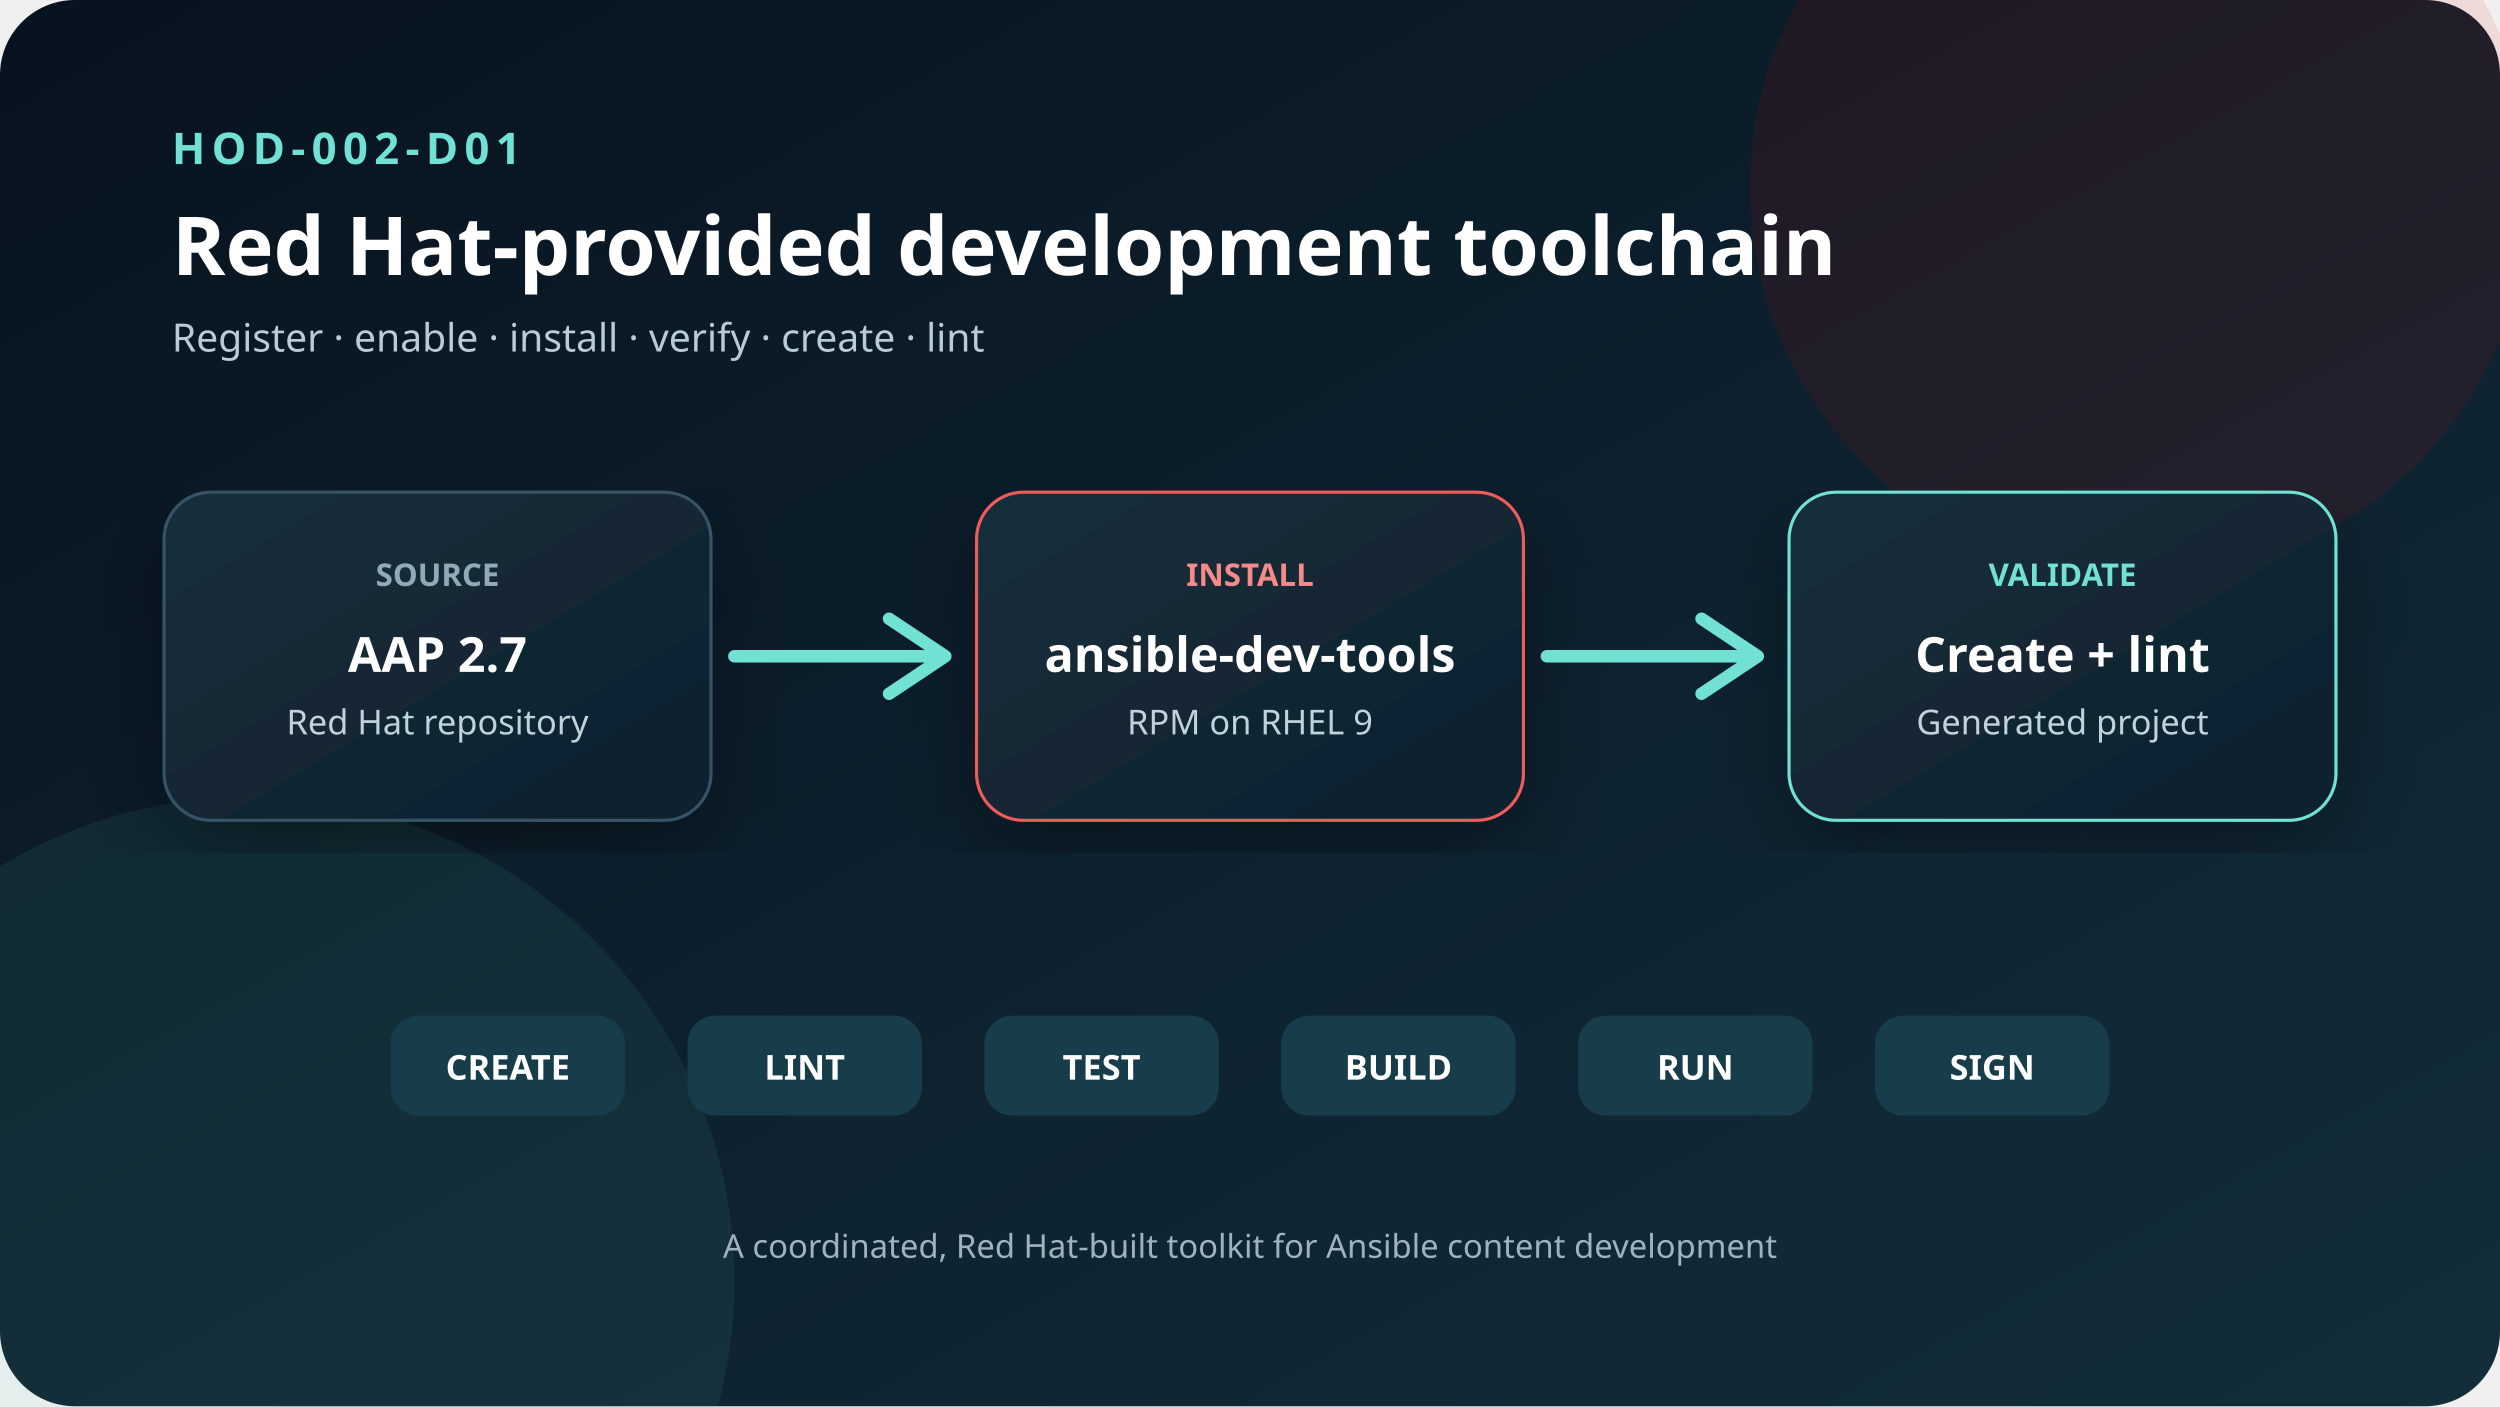
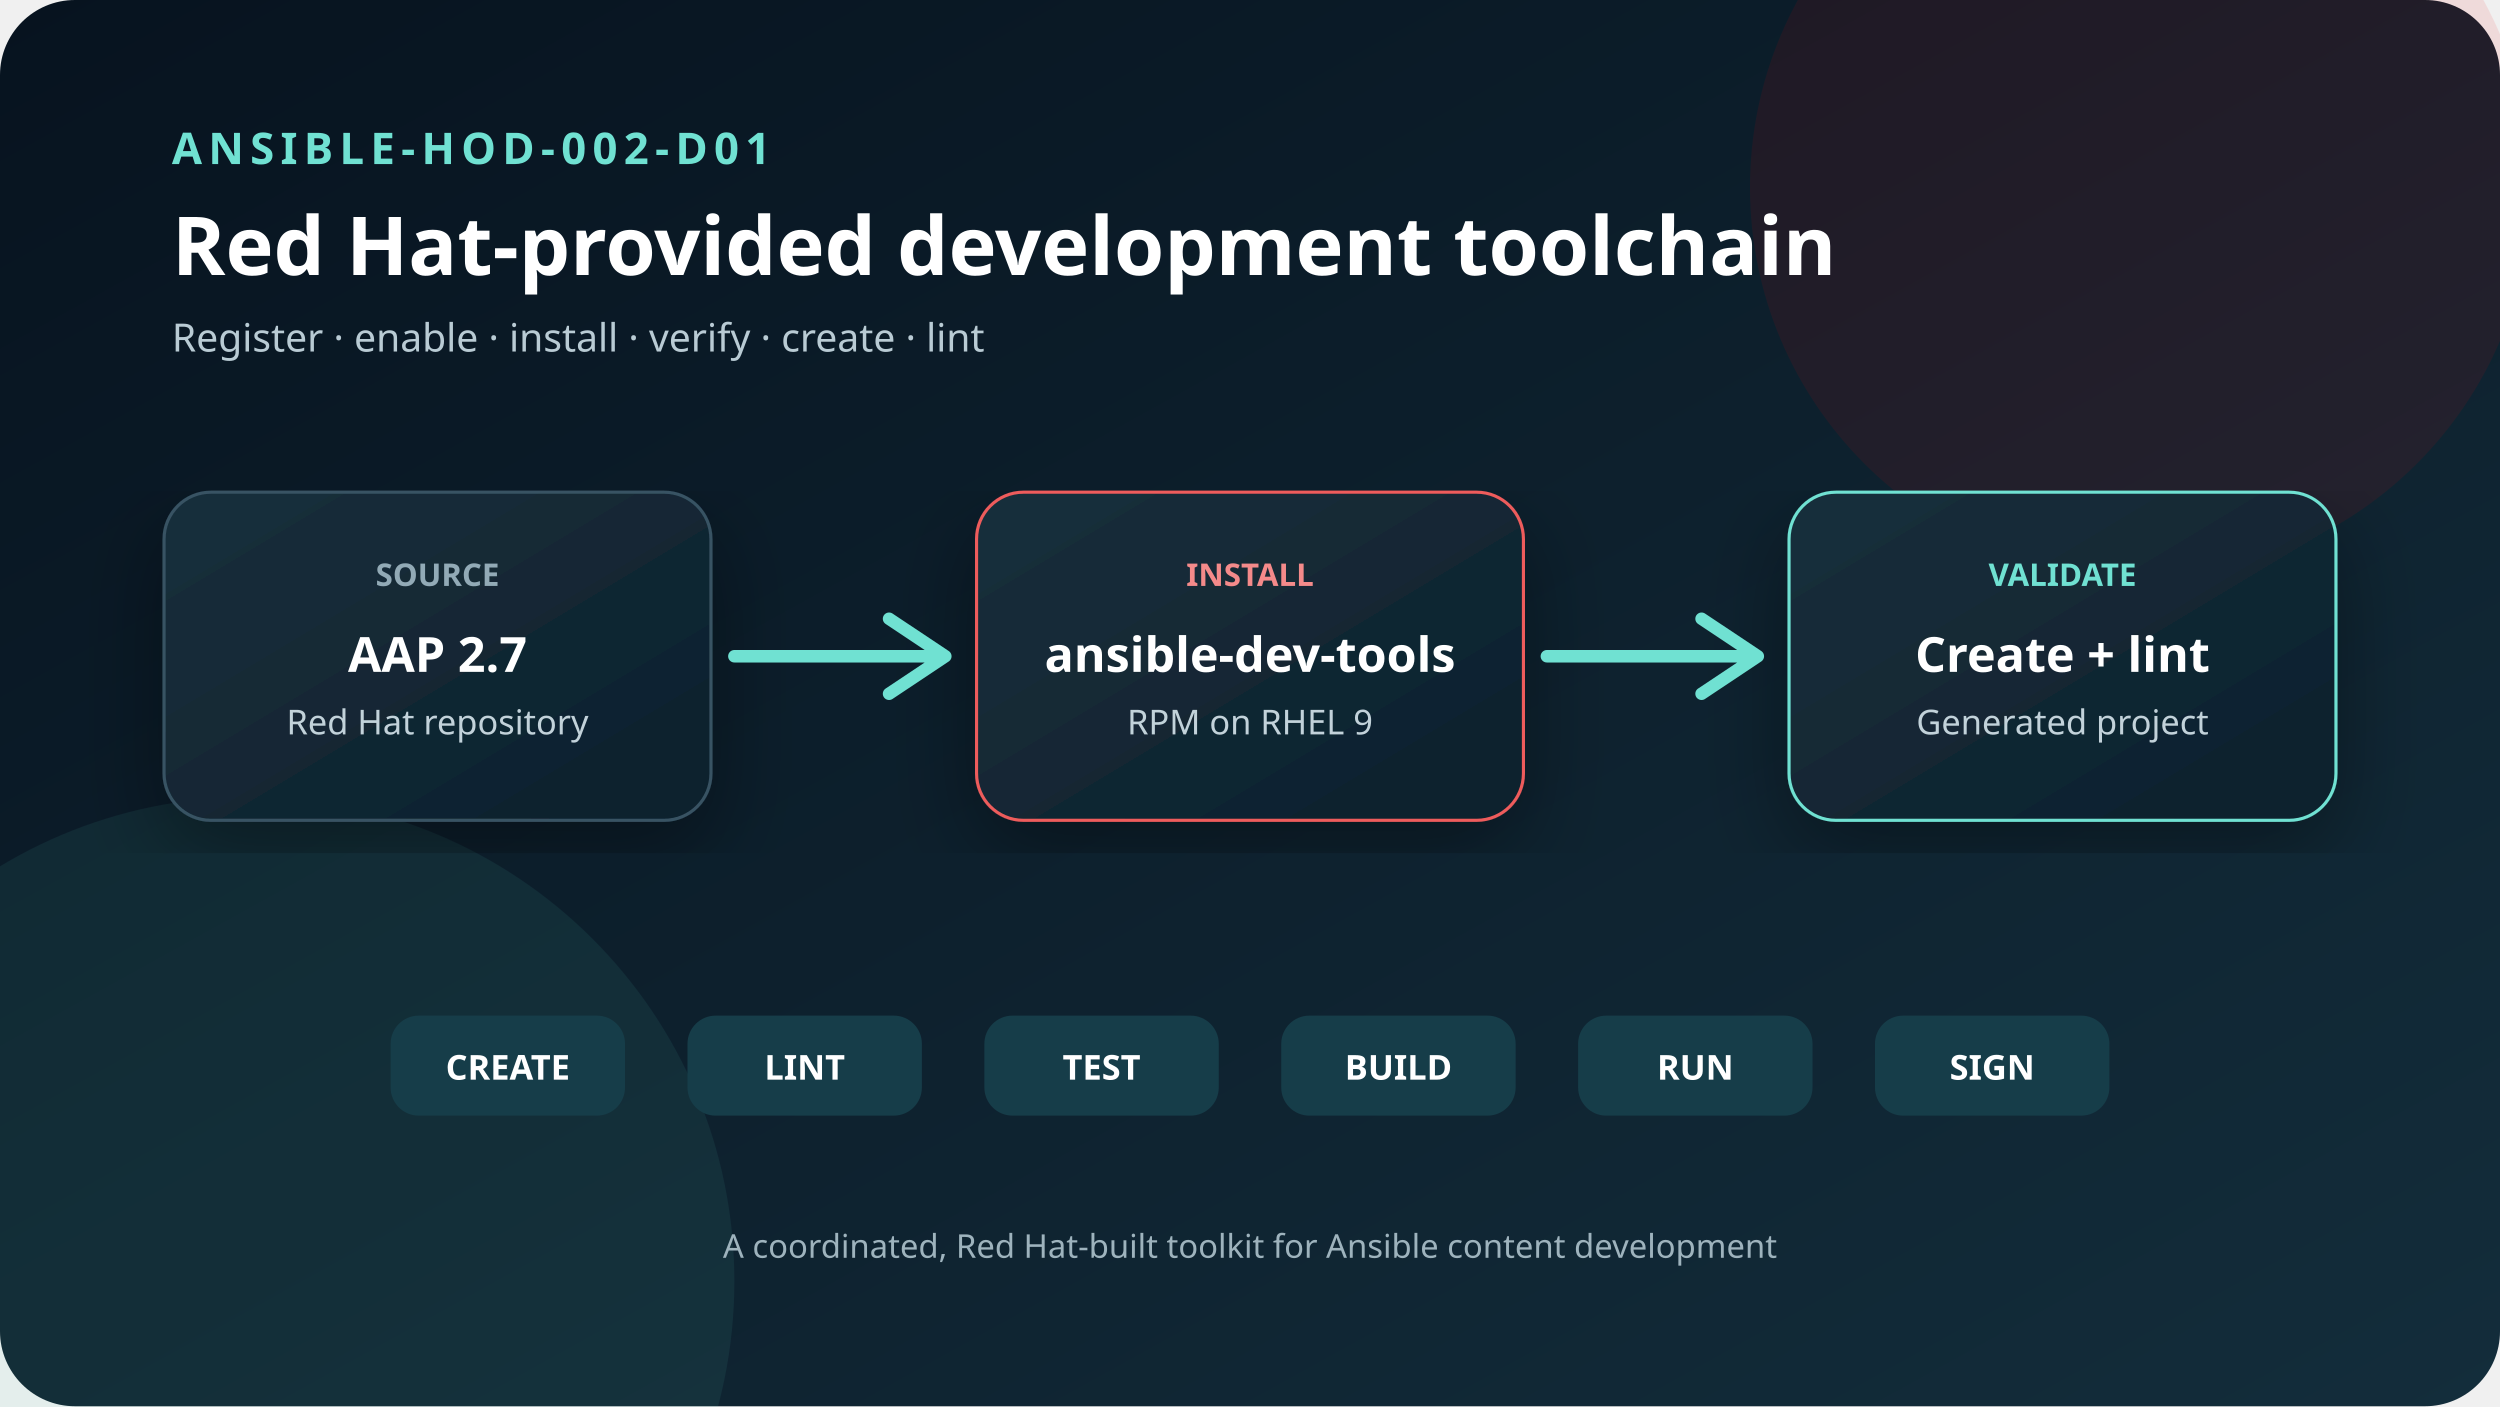
<svg xmlns="http://www.w3.org/2000/svg" viewBox="0 0 1600 900" role="img" aria-labelledby="title desc">
  <defs>
    <linearGradient id="bg" x1="0" y1="0" x2="1" y2="1">
      <stop stop-color="#07131f" />
      <stop offset="1" stop-color="#132d3b" />
    </linearGradient>
    <linearGradient id="card" x1="0" y1="0" x2="1" y2="1">
      <stop stop-color="#172f3c" />
      <stop offset="1" stop-color="#0d202c" />
    </linearGradient>
    <filter id="shadow">
      <feDropShadow dx="0" dy="20" stdDeviation="28" flood-color="#000" flood-opacity=".36" />
    </filter>
  </defs>
  <rect width="1600" height="900" rx="48" fill="url(#bg)" />
  <circle cx="1370" cy="120" r="250" fill="#ee0000" opacity=".09" />
  <circle cx="160" cy="820" r="310" fill="#54d3c2" opacity=".08" />
-   <text x="110" y="105" fill="#70e1d2" font-family="system-ui,sans-serif" font-size="28" font-weight="700" letter-spacing="4">HOD-002-D01</text>
+   <text x="110" y="105" fill="#70e1d2" font-family="system-ui,sans-serif" font-size="28" font-weight="700" letter-spacing="4">ANSIBLE-HOD-002-D01</text>
  <text x="110" y="176" fill="#fff" font-family="system-ui,sans-serif" font-size="52" font-weight="750">Red Hat-provided development toolchain</text>
  <text x="110" y="225" fill="#b9cbd4" font-family="system-ui,sans-serif" font-size="25">Register · enable · install · verify · create · lint</text>
  <g filter="url(#shadow)">
    <rect x="105" y="315" width="350" height="210" rx="30" fill="url(#card)" stroke="#385364" stroke-width="2" />
    <rect x="625" y="315" width="350" height="210" rx="30" fill="url(#card)" stroke="#ee5b5b" stroke-width="2" />
    <rect x="1145" y="315" width="350" height="210" rx="30" fill="url(#card)" stroke="#70e1d2" stroke-width="2" />
  </g>
  <text x="280" y="375" text-anchor="middle" fill="#92aab6" font-family="system-ui,sans-serif" font-size="20" font-weight="700">SOURCE</text>
  <text x="280" y="430" text-anchor="middle" fill="#fff" font-family="system-ui,sans-serif" font-size="31" font-weight="750">AAP 2.7</text>
  <text x="280" y="470" text-anchor="middle" fill="#c2d2da" font-family="system-ui,sans-serif" font-size="22">Red Hat repository</text>
  <text x="800" y="375" text-anchor="middle" fill="#f48a8a" font-family="system-ui,sans-serif" font-size="20" font-weight="700">INSTALL</text>
  <text x="800" y="430" text-anchor="middle" fill="#fff" font-family="system-ui,sans-serif" font-size="31" font-weight="750">ansible-dev-tools</text>
  <text x="800" y="470" text-anchor="middle" fill="#c2d2da" font-family="system-ui,sans-serif" font-size="22">RPM on RHEL 9</text>
  <text x="1320" y="375" text-anchor="middle" fill="#70e1d2" font-family="system-ui,sans-serif" font-size="20" font-weight="700">VALIDATE</text>
  <text x="1320" y="430" text-anchor="middle" fill="#fff" font-family="system-ui,sans-serif" font-size="31" font-weight="750">Create + lint</text>
  <text x="1320" y="470" text-anchor="middle" fill="#c2d2da" font-family="system-ui,sans-serif" font-size="22">Generated project</text>
  <path d="M470 420h135m-36-24 36 24-36 24M990 420h135m-36-24 36 24-36 24" fill="none" stroke="#70e1d2" stroke-width="8" stroke-linecap="round" stroke-linejoin="round" />
  <g font-family="system-ui,sans-serif" font-size="22" font-weight="700">
    <rect x="250" y="650" width="150" height="64" rx="18" fill="#163d49" />
    <text x="325" y="691" text-anchor="middle" fill="#fff">CREATE</text>
    <rect x="440" y="650" width="150" height="64" rx="18" fill="#163d49" />
    <text x="515" y="691" text-anchor="middle" fill="#fff">LINT</text>
    <rect x="630" y="650" width="150" height="64" rx="18" fill="#163d49" />
    <text x="705" y="691" text-anchor="middle" fill="#fff">TEST</text>
    <rect x="820" y="650" width="150" height="64" rx="18" fill="#163d49" />
    <text x="895" y="691" text-anchor="middle" fill="#fff">BUILD</text>
    <rect x="1010" y="650" width="150" height="64" rx="18" fill="#163d49" />
    <text x="1085" y="691" text-anchor="middle" fill="#fff">RUN</text>
    <rect x="1200" y="650" width="150" height="64" rx="18" fill="#163d49" />
    <text x="1275" y="691" text-anchor="middle" fill="#fff">SIGN</text>
  </g>
  <text x="800" y="805" text-anchor="middle" fill="#9eb3bd" font-family="system-ui,sans-serif" font-size="21">A coordinated, Red Hat-built toolkit for Ansible content development</text>
</svg>
